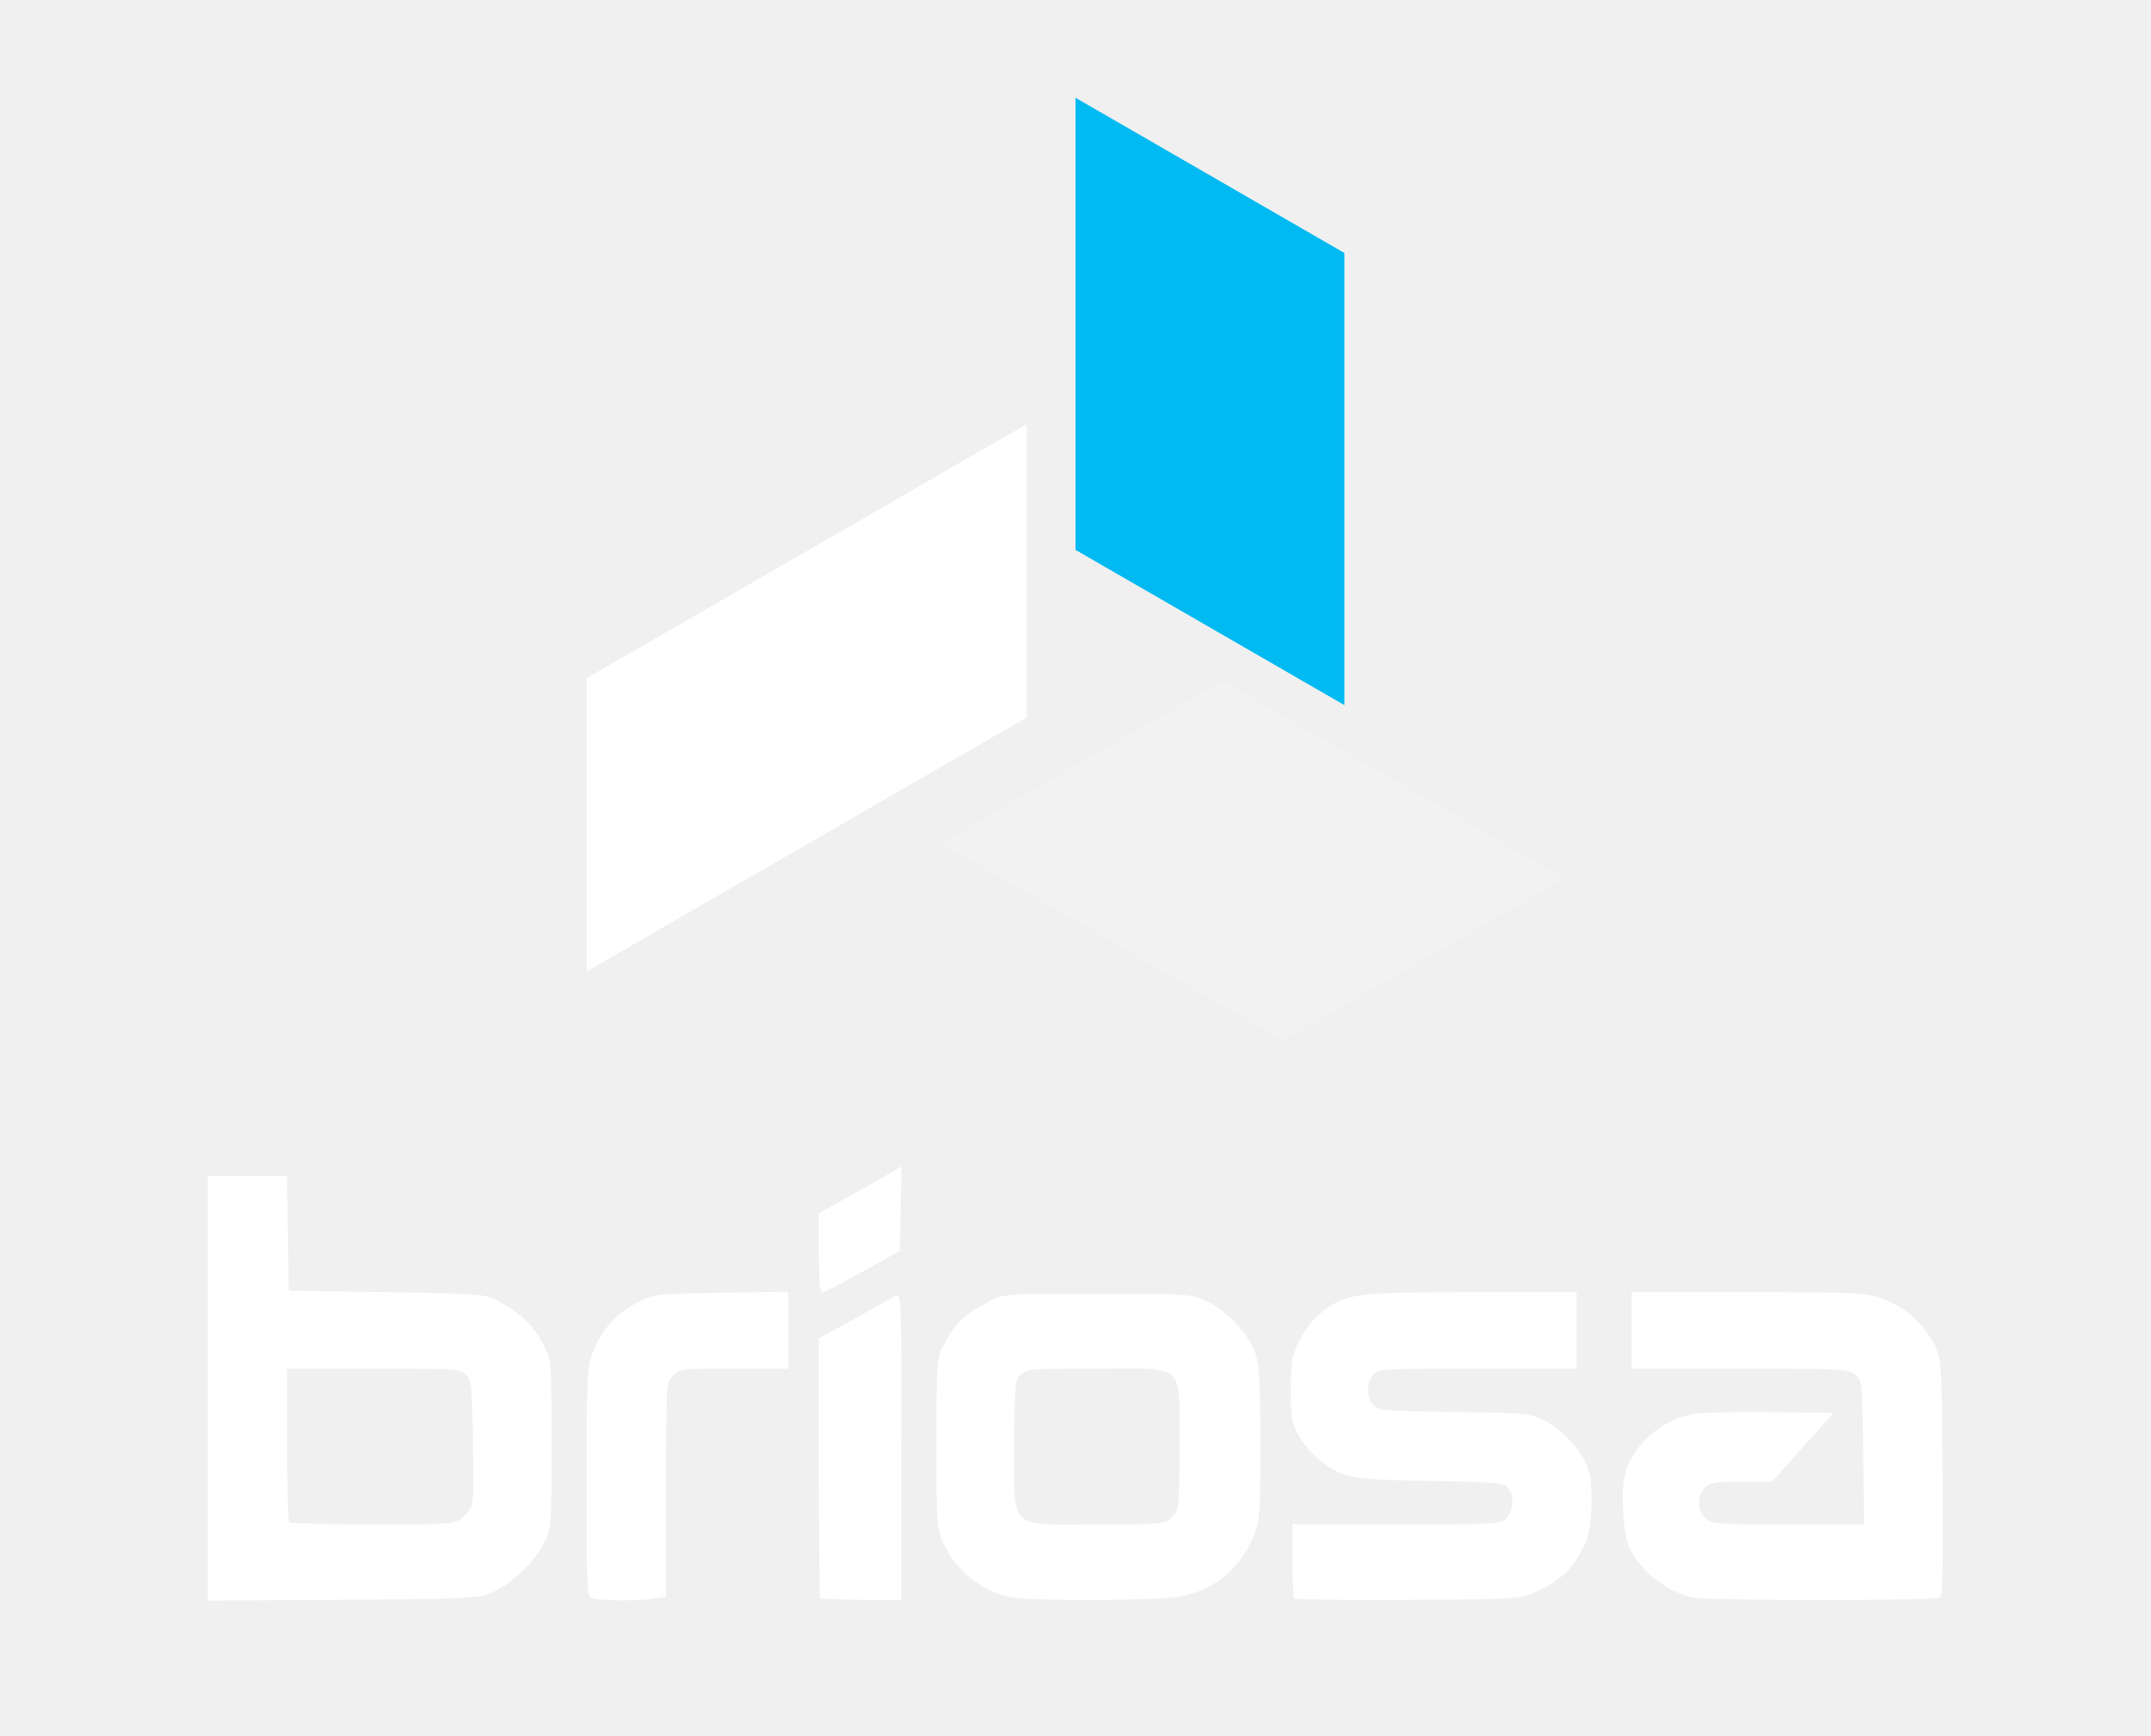
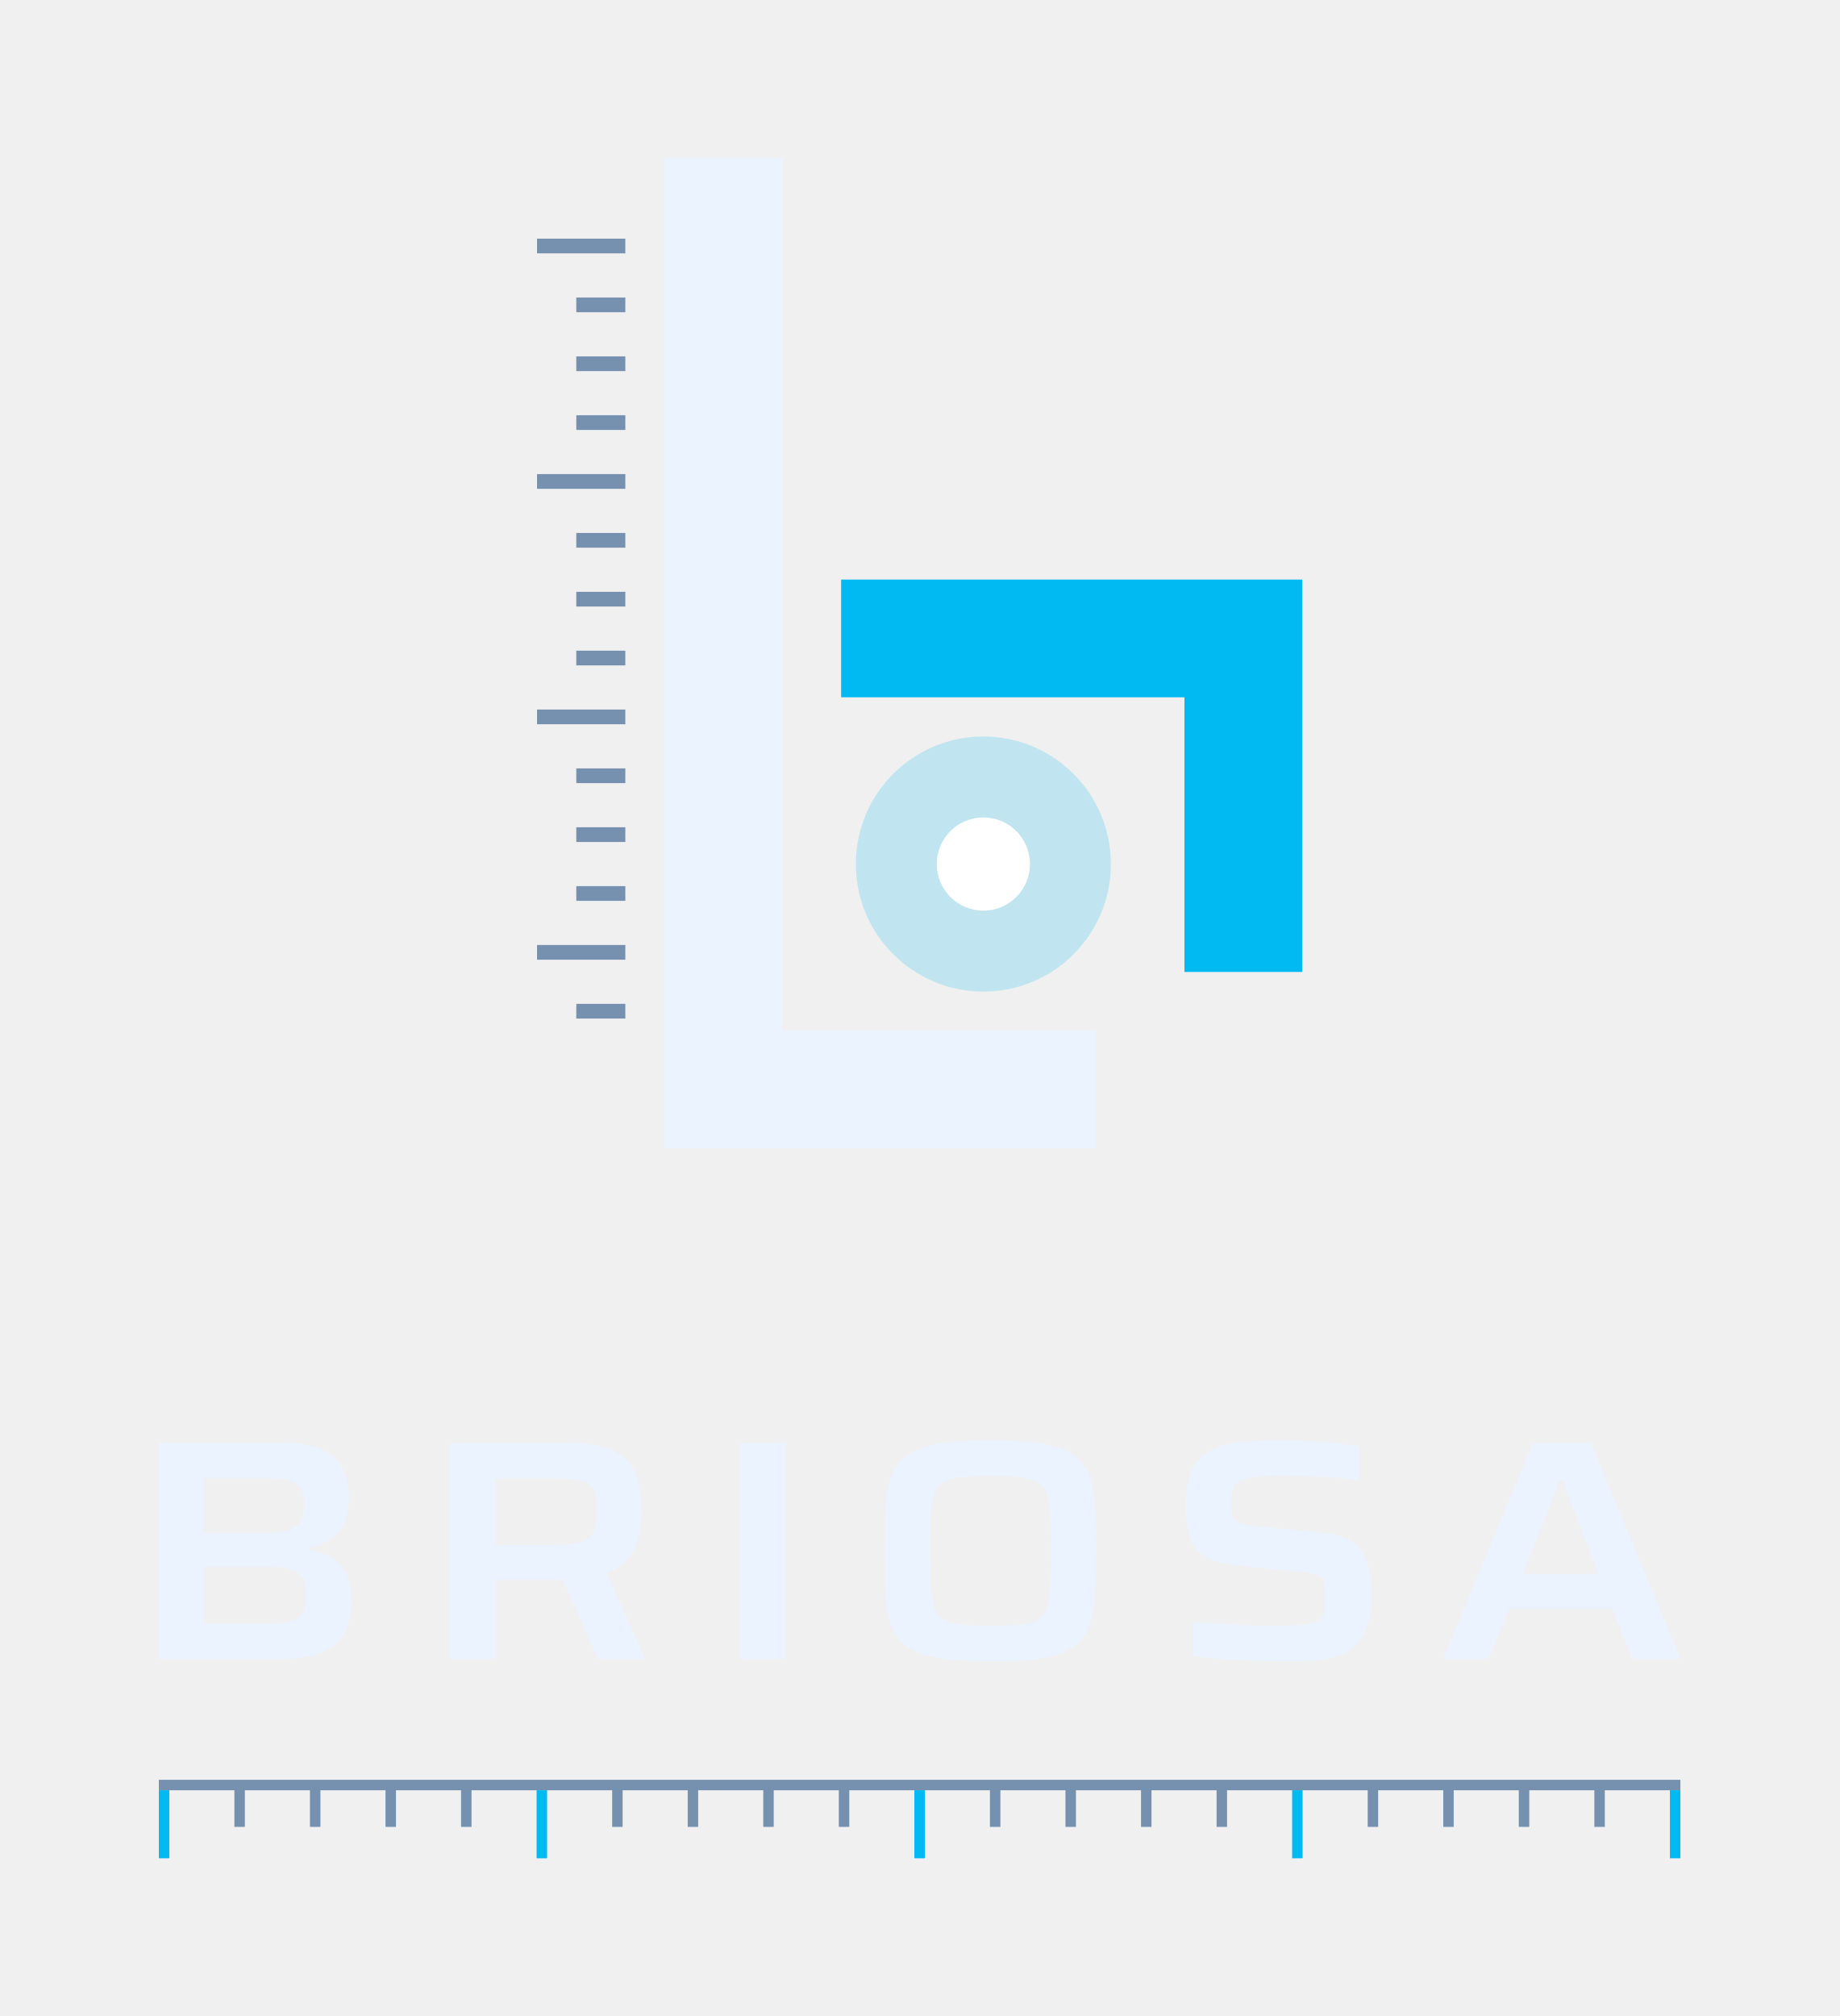
- <svg xmlns="http://www.w3.org/2000/svg" width="704" height="568" viewBox="0 0 704 568" role="img" aria-labelledby="title desc">
-   <path data-plane="left" fill="#FFFFFF" d="M192,222 L336,138.862 L336,234.862 L192,318 Z" />
-   <path data-plane="upper" fill="#00BAF1" d="M352,32 L440,82.807 L440,230.807 L352,180 Z" />
-   <path data-plane="lower" fill="#F2F2F2" d="M308,276 L400,222.884 L512,287.547 L420,340.663 Z" />
-   <g data-part="briosa-wordmark" transform="translate(68 382) scale(1)">
-     <path fill="#FFFFFF" fill-rule="evenodd" d="M0.000,72.472 L0.000,3.000 L12.978,3.000 L25.956,3.000 L26.228,21.750 L26.500,40.500 L58.500,41.000 C90.500,41.500 90.500,41.500 95.717,44.250 C102.342,47.743 107.071,52.471 110.108,58.642 C112.455,63.408 112.500,64.020 112.500,91.000 C112.500,118.500 112.500,118.500 109.805,123.608 C106.439,129.988 98.473,137.252 92.244,139.619 C87.978,141.241 83.094,141.449 43.750,141.683 L0.000,141.944 L0.000,72.472 Z M126.250,141.294 C124.000,140.861 124.000,140.861 124.000,103.468 C124.000,68.474 124.129,65.731 126.008,60.708 C128.731,53.430 133.905,47.685 140.776,44.311 C146.439,41.530 146.733,41.497 168.250,41.180 L190.000,40.860 L190.000,53.430 L190.000,66.000 L172.174,66.000 C154.834,66.000 154.289,66.063 152.174,68.314 C150.027,70.600 150.000,71.069 150.000,105.679 L150.000,140.728 L145.360,141.364 C140.396,142.045 129.947,142.006 126.250,141.294 Z M200.446,141.113 C200.201,140.868 200.000,121.658 200.000,98.425 L200.000,56.183 L211.250,49.947 C217.438,46.518 223.512,43.091 224.750,42.333 C227.000,40.954 227.000,40.954 227.000,91.388 L227.000,141.821 L213.946,141.691 C206.767,141.619 200.692,141.359 200.446,141.113 Z M263.344,140.941 C253.814,139.095 245.518,132.790 241.290,124.182 C238.500,118.500 238.500,118.500 238.500,90.500 C238.500,62.500 238.500,62.500 241.454,57.167 C244.818,51.095 248.094,48.045 255.393,44.195 C260.500,41.500 260.500,41.500 291.000,41.500 C320.988,41.500 321.588,41.540 326.770,43.882 C333.710,47.018 341.218,55.195 343.095,61.661 C344.132,65.234 344.499,72.911 344.495,91.000 C344.491,113.610 344.328,115.896 342.385,120.634 C337.685,132.097 328.488,139.283 316.500,140.858 C307.910,141.988 269.058,142.048 263.344,140.941 Z M355.615,141.282 C355.277,140.943 355.000,135.342 355.000,128.833 L355.000,117.000 L389.000,117.000 C421.667,117.000 423.078,116.922 425.000,115.000 C427.511,112.489 427.647,106.893 425.250,104.734 C423.791,103.420 419.598,103.092 400.000,102.762 C380.975,102.441 375.633,102.040 371.944,100.655 C365.895,98.384 360.612,93.898 357.249,88.176 C354.722,83.877 354.500,82.653 354.500,73.000 C354.500,63.496 354.769,61.953 357.332,56.733 C359.198,52.932 361.721,49.778 364.734,47.477 C372.766,41.344 375.368,41.000 413.682,41.000 L448.000,41.000 L448.000,53.500 L448.000,66.000 L415.655,66.000 C384.511,66.000 383.242,66.075 381.488,68.013 C379.179,70.565 379.145,75.398 381.419,77.911 C383.046,79.708 384.951,79.872 407.836,80.185 C431.366,80.508 432.719,80.631 437.261,82.877 C443.539,85.981 450.364,93.657 451.981,99.433 C452.750,102.178 453.081,107.245 452.818,112.249 C452.465,118.971 451.840,121.524 449.488,125.845 C446.055,132.152 442.454,135.399 435.000,138.910 C429.500,141.500 429.500,141.500 392.865,141.698 C372.716,141.807 355.953,141.620 355.615,141.282 Z M486.344,140.989 C477.759,139.228 469.469,132.891 465.428,125.000 C463.218,120.685 462.314,106.240 463.889,100.404 C466.360,91.247 475.400,83.097 485.385,81.024 C488.349,80.409 499.324,80.073 511.347,80.229 L532.175,80.500 L522.049,91.750 L511.924,103.000 L501.962,103.000 C493.333,103.000 491.732,103.268 490.000,105.000 C487.338,107.662 487.428,112.389 490.189,114.961 C492.269,116.900 493.601,117.000 517.240,117.000 L542.103,117.000 L541.801,93.410 C541.502,69.993 541.483,69.806 539.139,67.910 C536.915,66.110 534.732,66.000 501.389,66.000 L466.000,66.000 L466.000,53.500 L466.000,41.000 L504.025,41.000 C539.214,41.000 542.465,41.146 547.621,42.958 C554.917,45.523 560.854,50.500 564.529,57.136 C567.500,62.500 567.500,62.500 567.795,101.413 C568.003,128.881 567.766,140.526 566.991,141.005 C565.376,142.004 491.217,141.989 486.344,140.989 Z M84.134,114.020 C87.115,111.039 87.115,111.039 86.807,90.622 C86.530,72.201 86.314,69.999 84.595,68.102 C82.744,66.060 81.880,66.000 54.345,66.000 L26.000,66.000 L26.000,90.833 C26.000,104.492 26.300,115.967 26.667,116.333 C27.033,116.700 39.443,117.000 54.244,117.000 C81.154,117.000 81.154,117.000 84.134,114.020 Z M315.545,114.545 C317.994,112.097 318.000,112.037 318.000,91.360 C318.000,63.582 320.590,66.000 290.826,66.000 C269.333,66.000 267.883,66.117 266.000,68.000 C264.127,69.873 264.000,71.333 264.000,91.045 C264.000,119.282 261.626,117.000 291.000,117.000 C313.091,117.000 313.091,117.000 315.545,114.545 Z M200.000,28.105 L200.000,15.211 L210.250,9.469 C215.887,6.310 221.975,2.843 223.779,1.764 L227.058,-0.199 L226.779,13.615 L226.500,27.429 L214.500,34.176 C207.900,37.886 201.938,40.940 201.250,40.961 C200.313,40.990 200.000,37.775 200.000,28.105 Z" />
+ <svg xmlns="http://www.w3.org/2000/svg" width="375" height="411" viewBox="0 0 375 411" role="img" aria-labelledby="title desc">
+   <g data-part="briosa-mark" transform="translate(59.5 10.1533) scale(1)">
+     <path data-part="ticks" fill="#7690B0" d="M50 38.5H68V41.5H50ZM58 50.5H68V53.5H58ZM58 62.5H68V65.5H58ZM58 74.5H68V77.5H58ZM50 86.5H68V89.5H50ZM58 98.5H68V101.5H58ZM58 110.5H68V113.5H58ZM58 122.5H68V125.5H58ZM50 134.5H68V137.5H50ZM58 146.5H68V149.5H58ZM58 158.5H68V161.5H58ZM58 170.5H68V173.5H58ZM50 182.5H68V185.5H50ZM58 194.5H68V197.5H58Z" />
+     <path data-part="beam" fill="#EAF3FF" d="M76 22V224H164V200H100V22Z" />
+     <path data-part="jaw" fill="#00BAF1" d="M112 132H182V188H206V108H112Z" />
+     <circle data-part="glow" cx="141" cy="166" r="26" fill="#00BAF1" fill-opacity="0.2" />
+     <circle data-part="point" cx="141" cy="166" r="9.5" fill="#FFFFFF" />
+   </g>
+   <g data-part="briosa-wordmark" transform="translate(25.8976 338.1853) scale(0.064)">
+     <path data-part="letters" fill="#EAF3FF" d="M101.4 0V-688H496.34Q571.55 -688 617.58 -667.83Q663.6 -647.66 685.4 -608.73Q707.19 -569.79 707.19 -515.08Q707.19 -469.34 693.42 -436.41Q679.66 -403.47 650.69 -382.89Q621.72 -362.31 575.74 -353.06V-349Q628.42 -339 658.61 -317.73Q688.81 -296.45 701.47 -262.67Q714.13 -228.9 714.13 -181.76Q714.13 -142.38 703.74 -109.16Q693.34 -75.94 669 -51.37Q644.67 -26.8 601.98 -13.4Q559.28 0 494.94 0ZM244.35 -110.98H447.57Q495.93 -110.98 523.08 -119.25Q550.23 -127.53 560.87 -147.71Q571.52 -167.88 571.52 -202.59Q571.52 -236.58 560.07 -256.76Q548.63 -276.94 521.91 -285.28Q495.19 -293.62 447.57 -293.62H244.35ZM244.35 -401.38H444.97Q489.34 -401.38 515.08 -410.08Q540.82 -418.79 552.69 -437.87Q564.57 -456.94 564.57 -487.81Q564.57 -522.35 554.86 -541.41Q545.16 -560.47 519.31 -568.31Q493.46 -576.15 444.97 -576.15H244.35ZM1029.27 0V-688H1402.58Q1476.85 -688 1523.28 -673.07Q1569.72 -658.13 1594.58 -630.07Q1619.45 -602 1628.75 -562.47Q1638.06 -522.94 1638.06 -473.62Q1638.06 -429.1 1629.39 -389.66Q1620.72 -350.23 1596.94 -320.36Q1573.17 -290.49 1527.09 -272.49L1650.32 0H1499.7L1372.12 -292.96L1434.59 -270.38Q1418.72 -256.44 1402.99 -254.07Q1387.25 -251.7 1372.31 -251.7H1173.01V0ZM1173.01 -362.62H1344.34Q1397.65 -362.62 1428.1 -367.66Q1458.55 -372.7 1473.13 -385.21Q1487.7 -397.72 1491.94 -419.26Q1496.18 -440.81 1496.18 -473.1Q1496.18 -503.64 1492.37 -523.52Q1488.57 -543.4 1474 -554.97Q1459.42 -566.55 1429.84 -571.15Q1400.25 -575.76 1347.81 -575.76H1173.01ZM1954.66 0V-688H2098.28V0ZM2751.07 8Q2654.1 8 2591.5 -1.63Q2528.91 -11.26 2492.71 -34.4Q2456.51 -57.53 2439.14 -97.53Q2421.78 -137.53 2417.34 -198.4Q2412.91 -259.26 2412.91 -343.87Q2412.91 -428.47 2417.34 -489.34Q2421.78 -550.21 2439.14 -590.27Q2456.51 -630.34 2492.71 -653.54Q2528.91 -676.74 2591.69 -686.37Q2654.47 -696 2751.28 -696Q2848.1 -696 2910.88 -686.37Q2973.66 -676.74 3009.42 -653.54Q3045.19 -630.34 3062.12 -590.27Q3079.06 -550.21 3083.49 -489.34Q3087.92 -428.47 3087.92 -343.87Q3087.92 -259.26 3083.49 -198.4Q3079.06 -137.53 3062.12 -97.53Q3045.19 -57.53 3009.51 -34.4Q2973.82 -11.26 2910.93 -1.63Q2848.05 8 2751.07 8ZM2751.28 -105.43Q2807.92 -105.43 2843.75 -108.73Q2879.59 -112.03 2899.94 -123.6Q2920.29 -135.17 2929.93 -160.89Q2939.57 -186.6 2941.87 -230.75Q2944.18 -274.9 2944.18 -343.87Q2944.18 -412.96 2941.87 -457.05Q2939.57 -501.13 2929.93 -526.92Q2920.29 -552.7 2899.94 -564.33Q2879.59 -575.97 2843.63 -579.27Q2807.67 -582.57 2750.85 -582.57Q2695.04 -582.57 2659.01 -579.27Q2622.98 -575.97 2602.19 -564.43Q2581.41 -552.89 2571.77 -527.01Q2562.13 -501.13 2559.39 -457.05Q2556.65 -412.96 2556.65 -343.87Q2556.65 -274.9 2559.39 -230.75Q2562.13 -186.6 2571.77 -160.79Q2581.41 -134.98 2602.19 -123.51Q2622.98 -112.03 2659.13 -108.73Q2695.28 -105.43 2751.28 -105.43ZM3690.55 8Q3645.62 8 3592.83 5.93Q3540.04 3.87 3489.14 0.3Q3438.25 -3.26 3396.51 -8.13V-117.77Q3440.38 -113.9 3486.65 -110.9Q3532.93 -107.9 3575.57 -106.4Q3618.21 -104.9 3647.81 -104.9Q3706.97 -104.9 3740.32 -108.14Q3773.67 -111.37 3792.08 -120.58Q3805.89 -127.92 3811.36 -138.87Q3816.84 -149.81 3818.14 -164.92Q3819.44 -180.04 3819.44 -197.45Q3819.44 -219.74 3817.24 -234.42Q3815.04 -249.1 3808.02 -257.3Q3800.99 -265.51 3786 -269.75Q3771.01 -273.98 3746.42 -276.12L3558.4 -295.19Q3501.44 -300.93 3464.79 -313.15Q3428.13 -325.38 3408.49 -348.37Q3388.85 -371.36 3381.12 -407.09Q3373.38 -442.81 3373.38 -494.68Q3373.38 -565.15 3395.21 -605.78Q3417.04 -646.42 3456.44 -665.81Q3495.83 -685.21 3548.79 -690.6Q3601.76 -696 3663.89 -696Q3709.62 -696 3757.95 -693.57Q3806.28 -691.13 3850.01 -686.57Q3893.74 -682 3923.79 -676.47V-569.1Q3893.13 -574.1 3852.24 -577.1Q3811.34 -580.1 3767.91 -581.6Q3724.47 -583.1 3686 -583.1Q3632.75 -583.1 3599.46 -579.86Q3566.17 -576.63 3547.75 -568.42Q3525.6 -559.21 3521.66 -542.06Q3517.73 -524.91 3517.73 -500.15Q3517.73 -470.92 3521.66 -455.31Q3525.6 -439.7 3543.5 -432.72Q3561.41 -425.75 3601.83 -421.88L3793.66 -402.94Q3827.13 -399.94 3855.37 -392.94Q3883.6 -385.94 3905.17 -371.81Q3926.74 -357.68 3940.4 -330.55Q3948.4 -315.94 3953.53 -296.81Q3958.66 -277.68 3961.23 -254.52Q3963.79 -231.36 3963.79 -202.17Q3963.79 -141.04 3949.73 -101.64Q3935.66 -62.24 3910.53 -39.78Q3885.4 -17.32 3851.13 -6.99Q3816.87 3.34 3776.04 5.67Q3735.21 8 3690.55 8ZM4193.38 0 4479.8 -688H4663.13L4948.68 0H4796.78L4732.19 -158.36H4402.87L4336.67 0ZM4446.66 -270.21H4688.27L4574.26 -566.83H4563.4Z" />
+     <path data-part="rule" fill="#7690B0" d="M101.4 385.33H4948.68V418.67H101.4ZM342.1 418.67H375.43V535.33H342.1ZM582.79 418.67H616.13V535.33H582.79ZM823.49 418.67H856.82V535.33H823.49ZM1064.19 418.67H1097.52V535.33H1064.19ZM1545.58 418.67H1578.92V535.33H1545.58ZM1786.28 418.67H1819.61V535.33H1786.28ZM2026.98 418.67H2060.31V535.33H2026.98ZM2267.67 418.67H2301.01V535.33H2267.67ZM2749.07 418.67H2782.4V535.33H2749.07ZM2989.77 418.67H3023.1V535.33H2989.77ZM3230.46 418.67H3263.8V535.33H3230.46ZM3471.16 418.67H3504.49V535.33H3471.16ZM3952.55 418.67H3985.89V535.33H3952.55ZM4193.25 418.67H4226.59V535.33H4193.25ZM4433.95 418.67H4467.28V535.33H4433.95ZM4674.65 418.67H4707.98V535.33H4674.65Z" />
+     <path data-part="rule-major" fill="#00BAF1" d="M101.4 418.67H134.73V635.33H101.4ZM1304.88 418.67H1338.22V635.33H1304.88ZM2508.37 418.67H2541.7V635.33H2508.37ZM3711.86 418.67H3745.19V635.33H3711.86ZM4915.34 418.67H4948.68V635.33H4915.34Z" />
  </g>
</svg>
